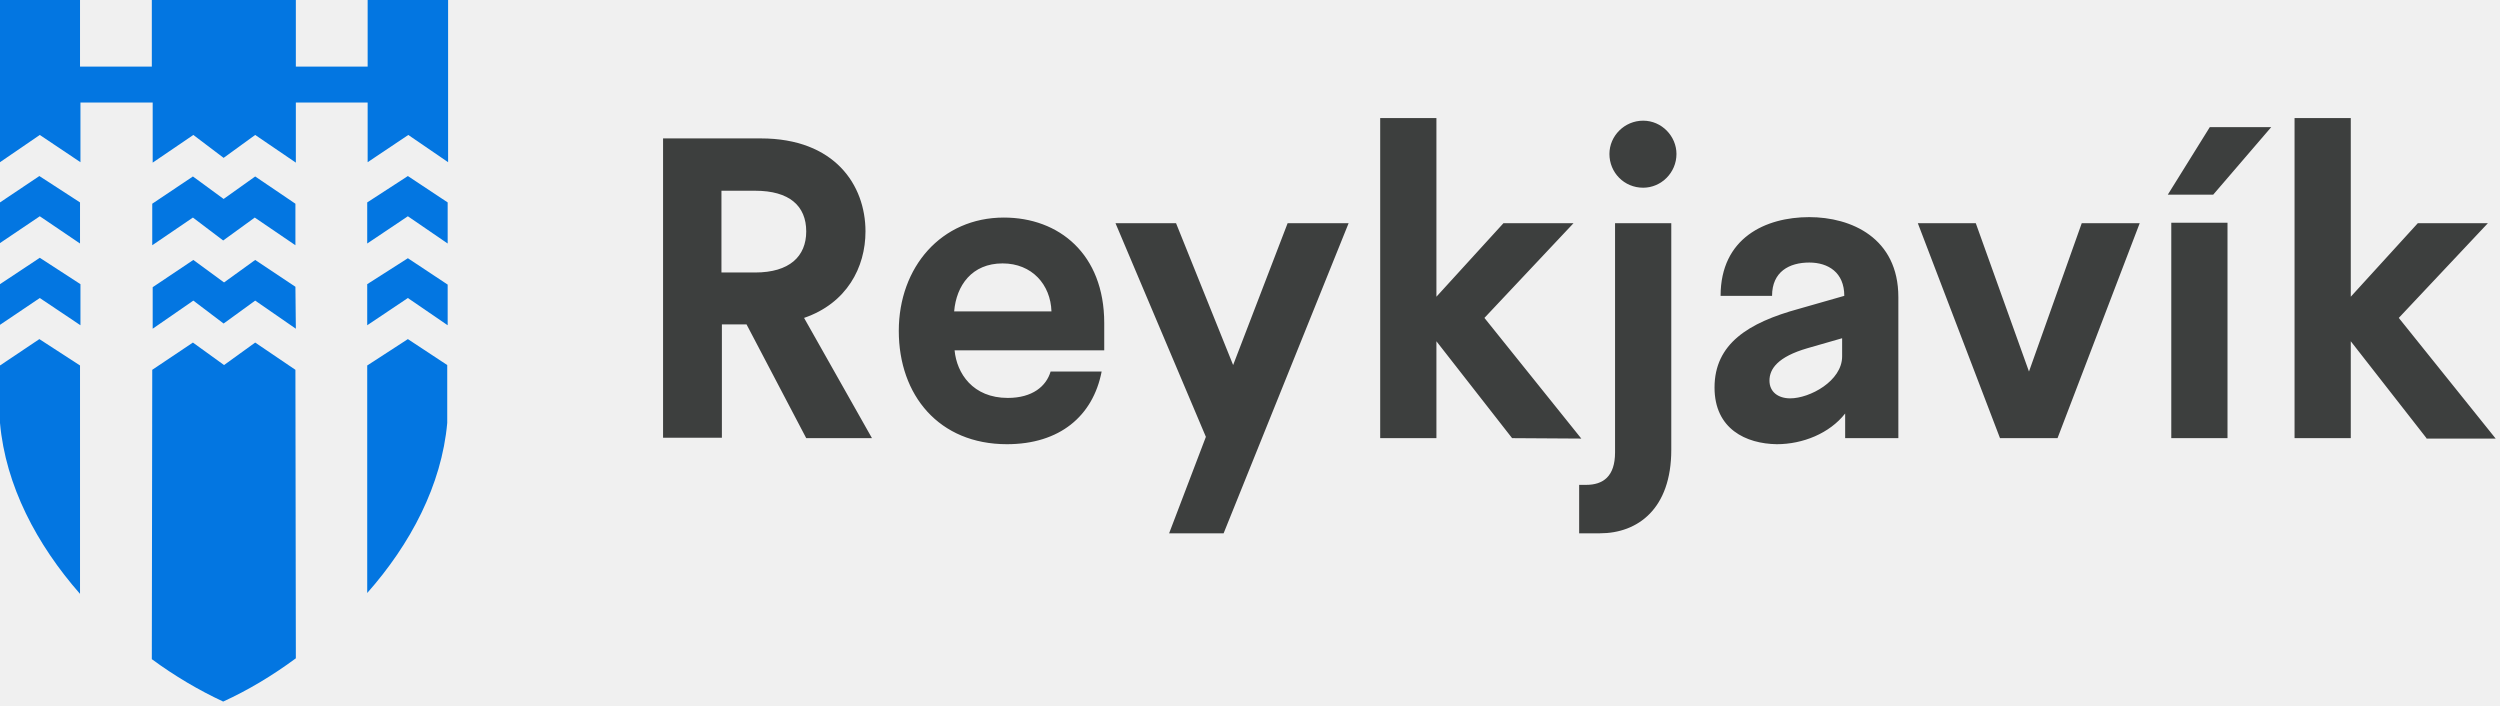
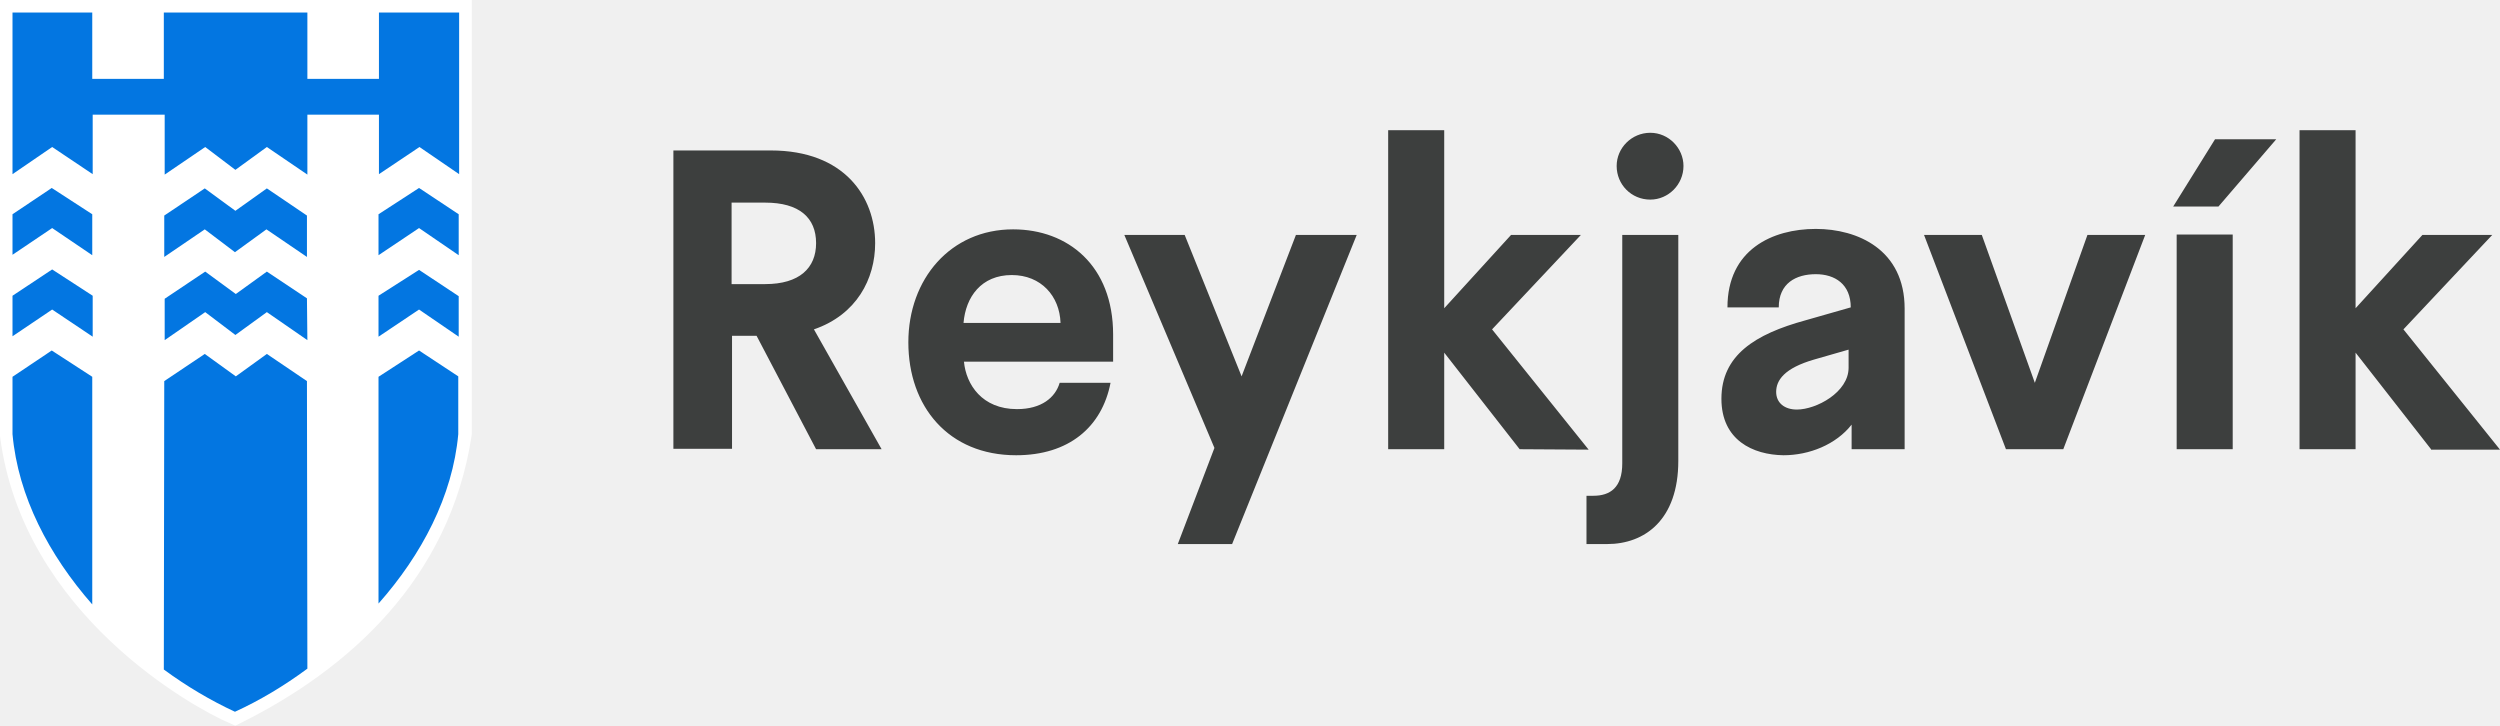
- <svg xmlns="http://www.w3.org/2000/svg" version="1.1" id="Layer_1" x="0" y="0" viewBox="0 0 578 163" xml:space="preserve">
-   <style>.st0{fill:#3d3f3e}.st1{fill:#0376e1}</style>
-   <path class="st0" d="M561 101.3l-17.5-22.4v22.4h-13v-74h13v41.3l15.5-17h16.2l-20.6 21.9 22.4 27.9h-16zM511.7 45h-10.5l9.7-15.6h14.2L511.7 45zm-9.7 6.5h13v49.8h-13V51.5zm-7.3.1l-19 49.7h-13.3l-19-49.7h13.4l12.3 34.3 12.2-34.3h13.4zm-98.3 38c0-10.1 7.8-15 19.5-18.2l10.5-3c0-5.4-3.7-7.7-8.1-7.7-4.6 0-8.6 2.1-8.6 7.7h-11.9c0-13.4 10.4-18.2 20.5-18.2 9.7 0 20.6 4.8 20.6 18.5v32.6h-12.3v-5.7c-3.6 4.6-9.8 7.1-15.8 7.1-7.1-.1-14.4-3.5-14.4-13.1zm29.5-7.2v-4.2l-8 2.3c-6.9 2-8.8 4.8-8.8 7.5 0 2.6 2 4.1 4.8 4.1 4.5 0 12-4 12-9.7zm-60.8 29.7h1.6c3.9 0 6.7-1.9 6.7-7.5v-53h13V104c0 13.7-7.8 19.3-16.5 19.3h-4.8v-11.2zm7-76.5c0-4.2 3.5-7.7 7.8-7.7s7.7 3.6 7.7 7.7c0 4.3-3.5 7.8-7.7 7.8-4.4 0-7.8-3.5-7.8-7.8zm-22.5 65.7l-17.5-22.4v22.4h-13v-74h13v41.3l15.5-17h16.2l-20.6 21.9 22.4 27.9-16-.1zm-37.8-49.7l-28.9 71.7h-12.6l8.5-22.3-20.9-49.4h14l13.2 32.8 12.6-32.8h14.1zM255.3 81h-34.6c.5 5.3 4.2 11 12.3 11 5.7 0 8.9-2.7 9.9-6.1h11.8c-2 10.3-9.7 16.8-21.9 16.8-15.7 0-25-11.3-25-26.2 0-14.7 9.8-26.2 24.3-26.2 12.7 0 23.2 8.4 23.2 24.4V81zm-12.2-9c-.2-6.2-4.5-11.1-11.3-11.1-7.1 0-10.7 5.1-11.2 11.1h22.5zm-70.5 3h-5.7v26.2h-13.6V32h22.6c17.1 0 24.2 10.8 24.2 21.5 0 8.3-4.3 16.6-14.2 20l15.7 27.8h-15.2L172.6 75zm-5.8-12h7.8c7.9 0 11.8-3.7 11.8-9.5 0-5.9-3.9-9.4-11.8-9.4h-7.8V63z" />
-   <path class="st1" d="M84.9 65.7v9.5l9.4-6.3 9.2 6.3v-9.4l-9.2-6.1-9.4 6zM51.7 46l-7.1-5.2-9.4 6.3v9.6l9.4-6.4 7 5.3 7.3-5.3 9.4 6.4v-9.6L59 40.8 51.7 46zm42.6-5.3l-9.4 6.1v9.5l9.4-6.3 9.2 6.3v-9.5l-9.2-6.1zM9.2 31.2l9.4 6.3V23.7h16.7v13.9l9.4-6.4 7 5.3 7.3-5.3 9.4 6.4V23.7H85v13.8l9.4-6.3 9.2 6.3V0H85v15.4H68.4V0H35.1v15.4H18.5V0H0v37.5l9.2-6.3zm0 37.7l9.4 6.3v-9.5l-9.4-6.1L0 65.7v9.4l9.2-6.2zm9.3-12.6v-9.5l-9.4-6.1L0 46.8v9.4L9.2 50l9.3 6.3zm75.8 22.1l-9.4 6.1v52.6c10-11.3 17.2-24.9 18.5-39.3V84.4l-9.1-6zm-75.8 6.1l-9.4-6.1L0 84.5v13.3c1.3 14.5 8.5 28.1 18.5 39.5V84.5zm49.8 1L59 79.2l-7.2 5.2-7.2-5.2-9.4 6.3-.1 66.9c5.3 3.9 10.9 7.2 16.5 9.8 5.7-2.6 11.4-6 16.8-10m-.1-85.9L59 60.1l-7.2 5.2-7.1-5.2-9.4 6.3V76l9.4-6.5 7 5.3 7.3-5.3 9.4 6.5" />
+ <svg xmlns="http://www.w3.org/2000/svg" version="1.1" id="Layer_1" x="0" y="0" viewBox="0 0 579.9 168.4" xml:space="preserve">
+   <style>.st0{fill:#3d3f3e}.st1{fill:#fff;stroke:#fff;stroke-width:5.864;stroke-miterlimit:10}.st2{fill:#0376e1}</style>
+   <path class="st0" d="M563.9 104.2l-17.5-22.4v22.4h-13v-74h13v41.3l15.5-17h16.2l-20.6 21.9 22.4 27.9h-16v-.1zm-49.3-56.3h-10.5l9.7-15.6H528l-13.4 15.6zm-9.7 6.5h13v49.8h-13V54.4zm-7.3.1l-19 49.7h-13.3l-19-49.7h13.4L472 88.8l12.2-34.3h13.4zm-98.3 38c0-10.1 7.8-15 19.5-18.2l10.5-3c0-5.4-3.7-7.7-8.1-7.7-4.6 0-8.6 2.1-8.6 7.7h-11.9c0-13.4 10.4-18.2 20.5-18.2 9.7 0 20.6 4.8 20.6 18.5v32.6h-12.3v-5.7c-3.6 4.6-9.8 7.1-15.8 7.1-7.1-.1-14.4-3.5-14.4-13.1zm29.5-7.2v-4.2l-8 2.3c-6.9 2-8.8 4.8-8.8 7.5 0 2.6 2 4.1 4.8 4.1 4.5 0 12-4 12-9.7zM368 115h1.6c3.9 0 6.7-1.9 6.7-7.5v-53h13v52.4c0 13.7-7.8 19.3-16.5 19.3H368V115zm7-76.5c0-4.2 3.5-7.7 7.8-7.7s7.7 3.6 7.7 7.7c0 4.3-3.5 7.8-7.7 7.8-4.4 0-7.8-3.5-7.8-7.8zm-22.5 65.7L335 81.8v22.4h-13v-74h13v41.3l15.5-17h16.2l-20.6 21.9 22.4 27.9-16-.1zm-37.8-49.7l-28.9 71.7h-12.6l8.5-22.3-20.9-49.4h14L288 87.3l12.6-32.8h14.1zm-56.5 29.4h-34.6c.5 5.3 4.2 11 12.3 11 5.7 0 8.9-2.7 9.9-6.1h11.8c-2 10.3-9.7 16.8-21.9 16.8-15.7 0-25-11.3-25-26.2 0-14.7 9.8-26.2 24.3-26.2 12.7 0 23.2 8.4 23.2 24.4v6.3zm-12.2-9c-.2-6.2-4.5-11.1-11.3-11.1-7.1 0-10.7 5.1-11.2 11.1H246zm-70.5 3h-5.7v26.2h-13.6V34.9h22.6c17.1 0 24.2 10.8 24.2 21.5 0 8.3-4.3 16.6-14.2 20l15.7 27.8h-15.2l-13.8-26.3zm-5.8-12h7.8c7.9 0 11.8-3.7 11.8-9.5 0-5.9-3.9-9.4-11.8-9.4h-7.8v18.9z" />
+   <path class="st1" d="M2.9 2.9v97.8c5 39.9 43.7 61 51.6 64.4 24.5-12.2 47.1-32.4 52-64.5V2.9H2.9z" />
+   <path class="st2" d="M87.8 68.6v9.5l9.4-6.3 9.2 6.3v-9.4l-9.2-6.1-9.4 6zM54.6 48.9l-7.1-5.2-9.4 6.3v9.6l9.4-6.4 7 5.3 7.3-5.3 9.4 6.4V50l-9.3-6.3-7.3 5.2zm42.6-5.3l-9.4 6.1v9.5l9.4-6.3 9.2 6.3v-9.5l-9.2-6.1zm-85.1-9.5l9.4 6.3V26.6h16.7v13.9l9.4-6.4 7 5.3 7.3-5.3 9.4 6.4V26.6h16.6v13.8l9.4-6.3 9.2 6.3V2.9H87.9v15.4H71.3V2.9H38v15.4H21.4V2.9H2.9v37.5l9.2-6.3zm0 37.7l9.4 6.3v-9.5l-9.4-6.1-9.2 6.1V78l9.2-6.2zm9.3-12.6v-9.5L12 43.6l-9.1 6.1v9.4l9.2-6.2 9.3 6.3zm75.8 22.1l-9.4 6.1V140c10-11.3 17.2-24.9 18.5-39.3V87.3l-9.1-6zm-75.8 6.1L12 81.3l-9.1 6.1v13.3c1.3 14.5 8.5 28.1 18.5 39.5V87.4zm49.8 1l-9.3-6.3-7.2 5.2-7.2-5.2-9.4 6.3-.1 66.9c5.3 3.9 10.9 7.2 16.5 9.8 5.7-2.6 11.4-6 16.8-10m-.1-85.9L61.9 63l-7.2 5.2-7.1-5.2-9.4 6.3v9.6l9.4-6.5 7 5.3 7.3-5.3 9.4 6.5" />
</svg>
